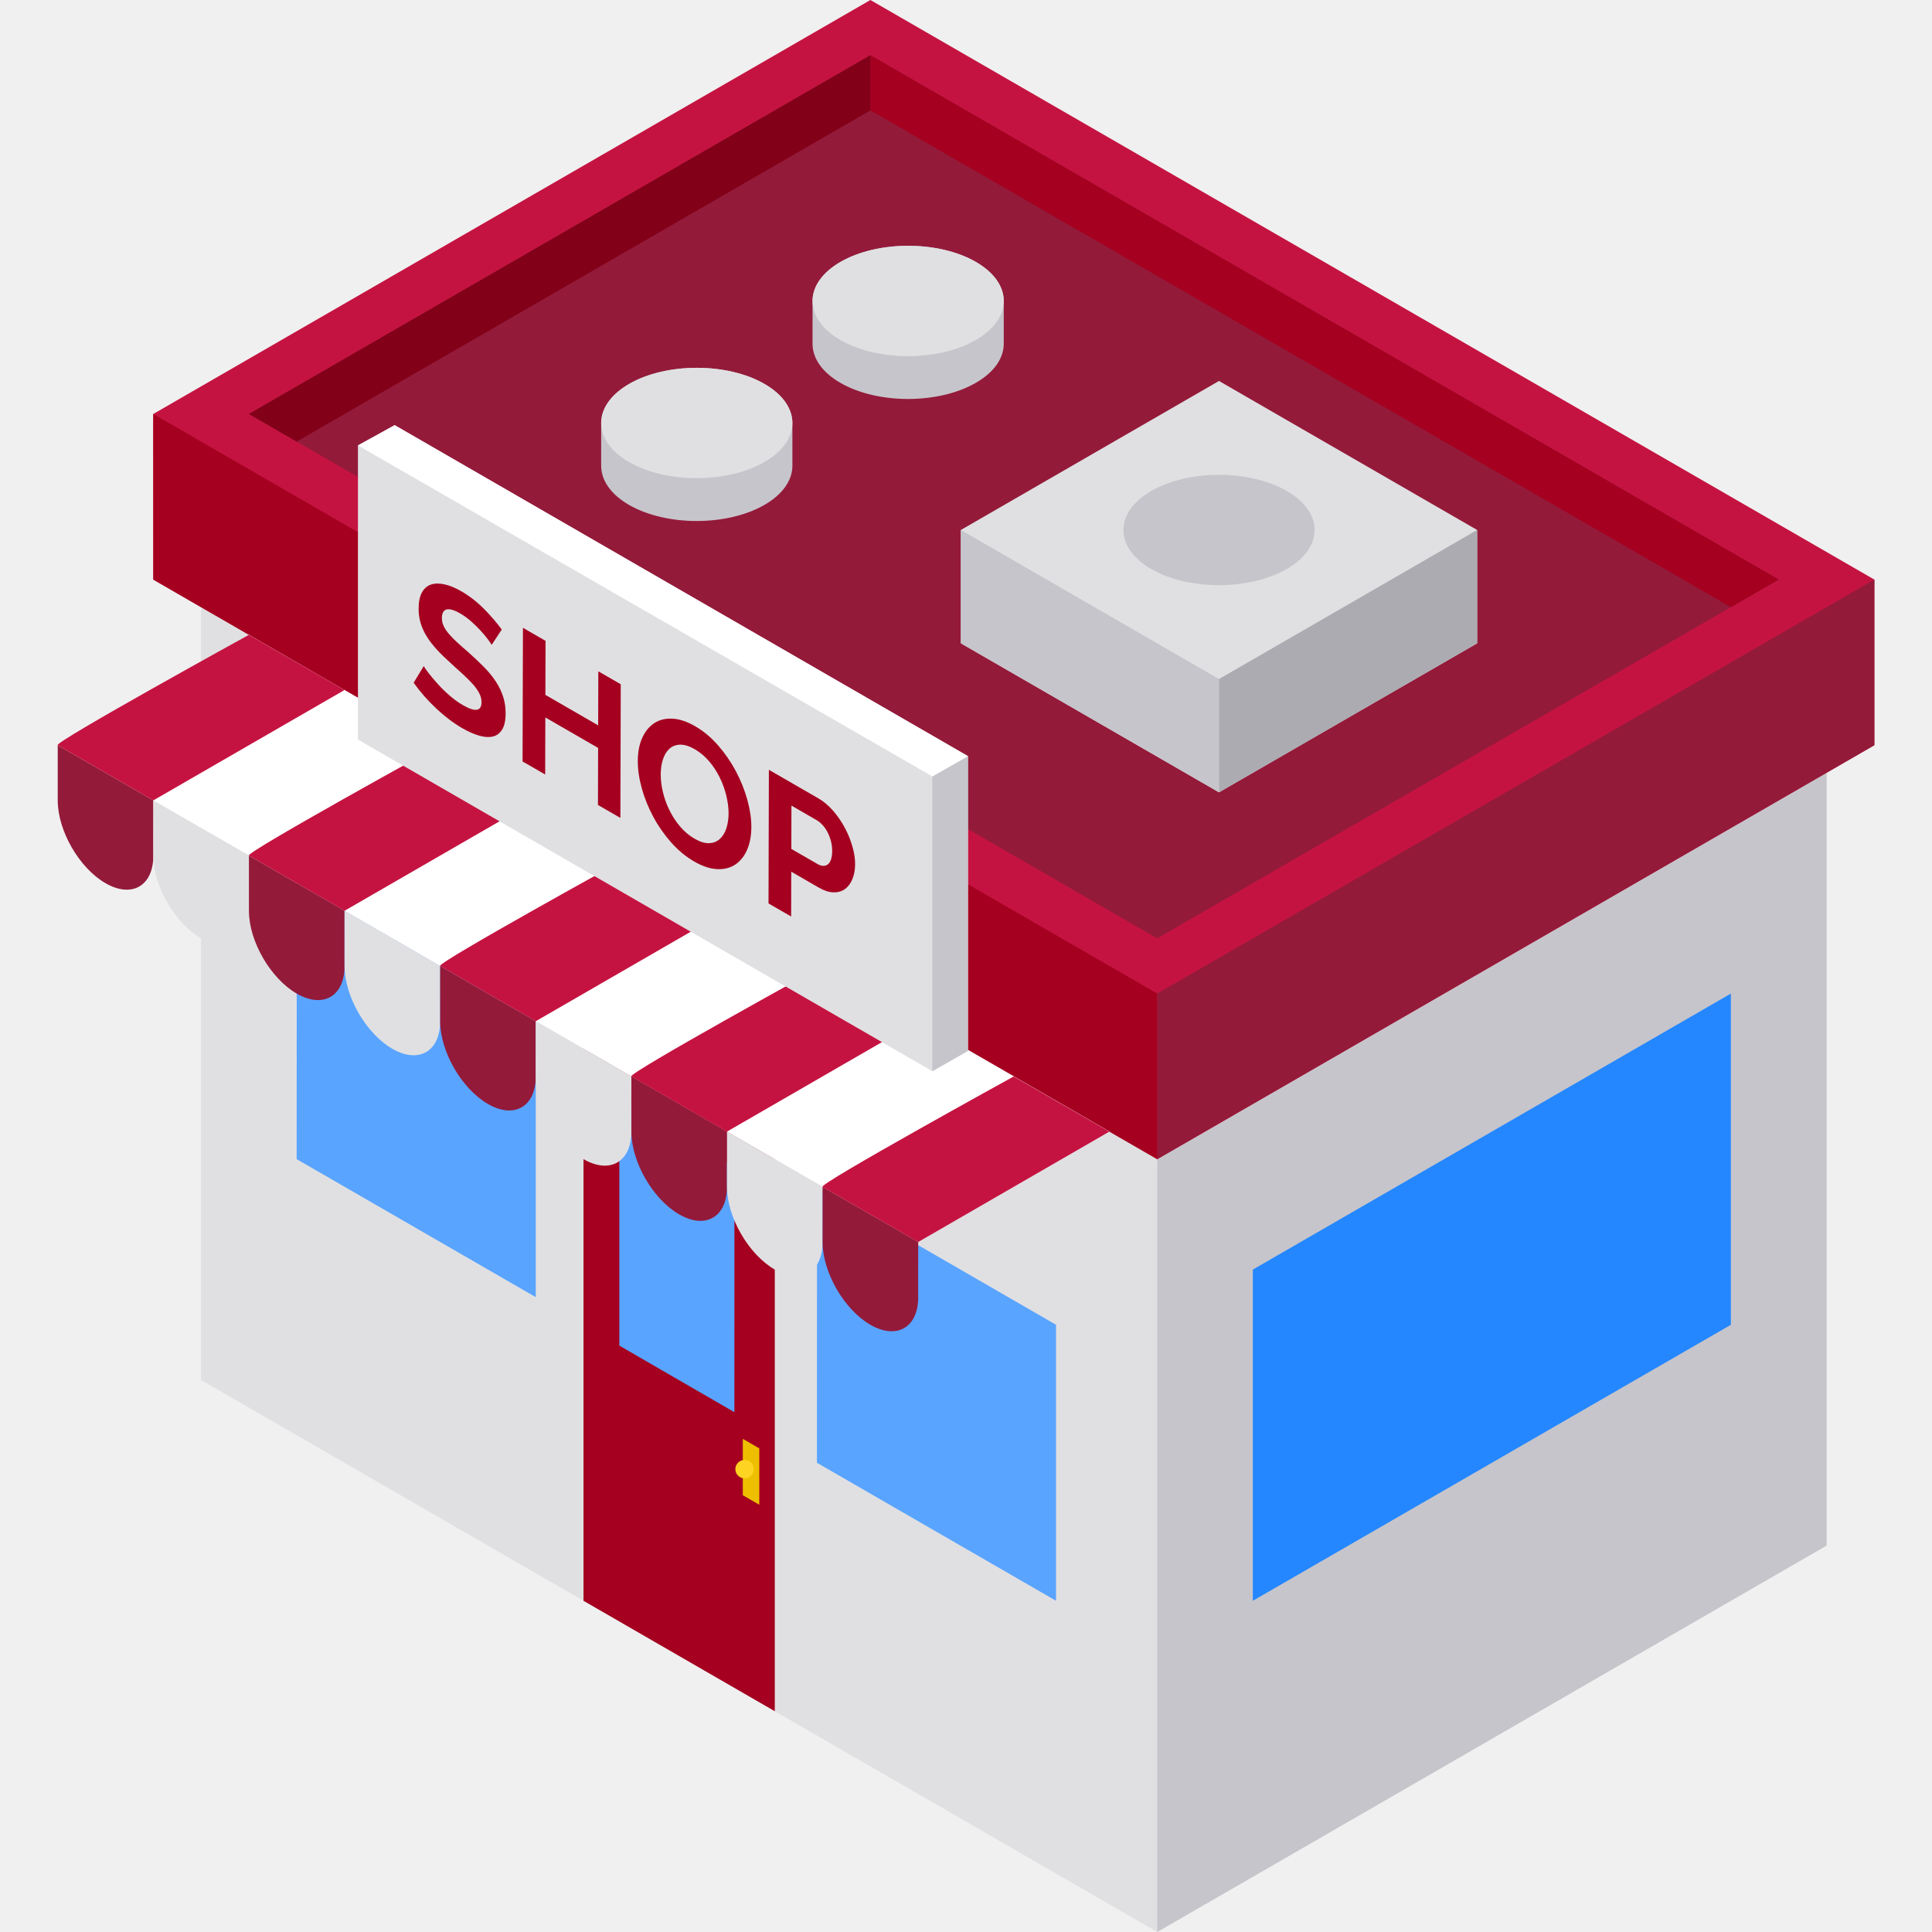
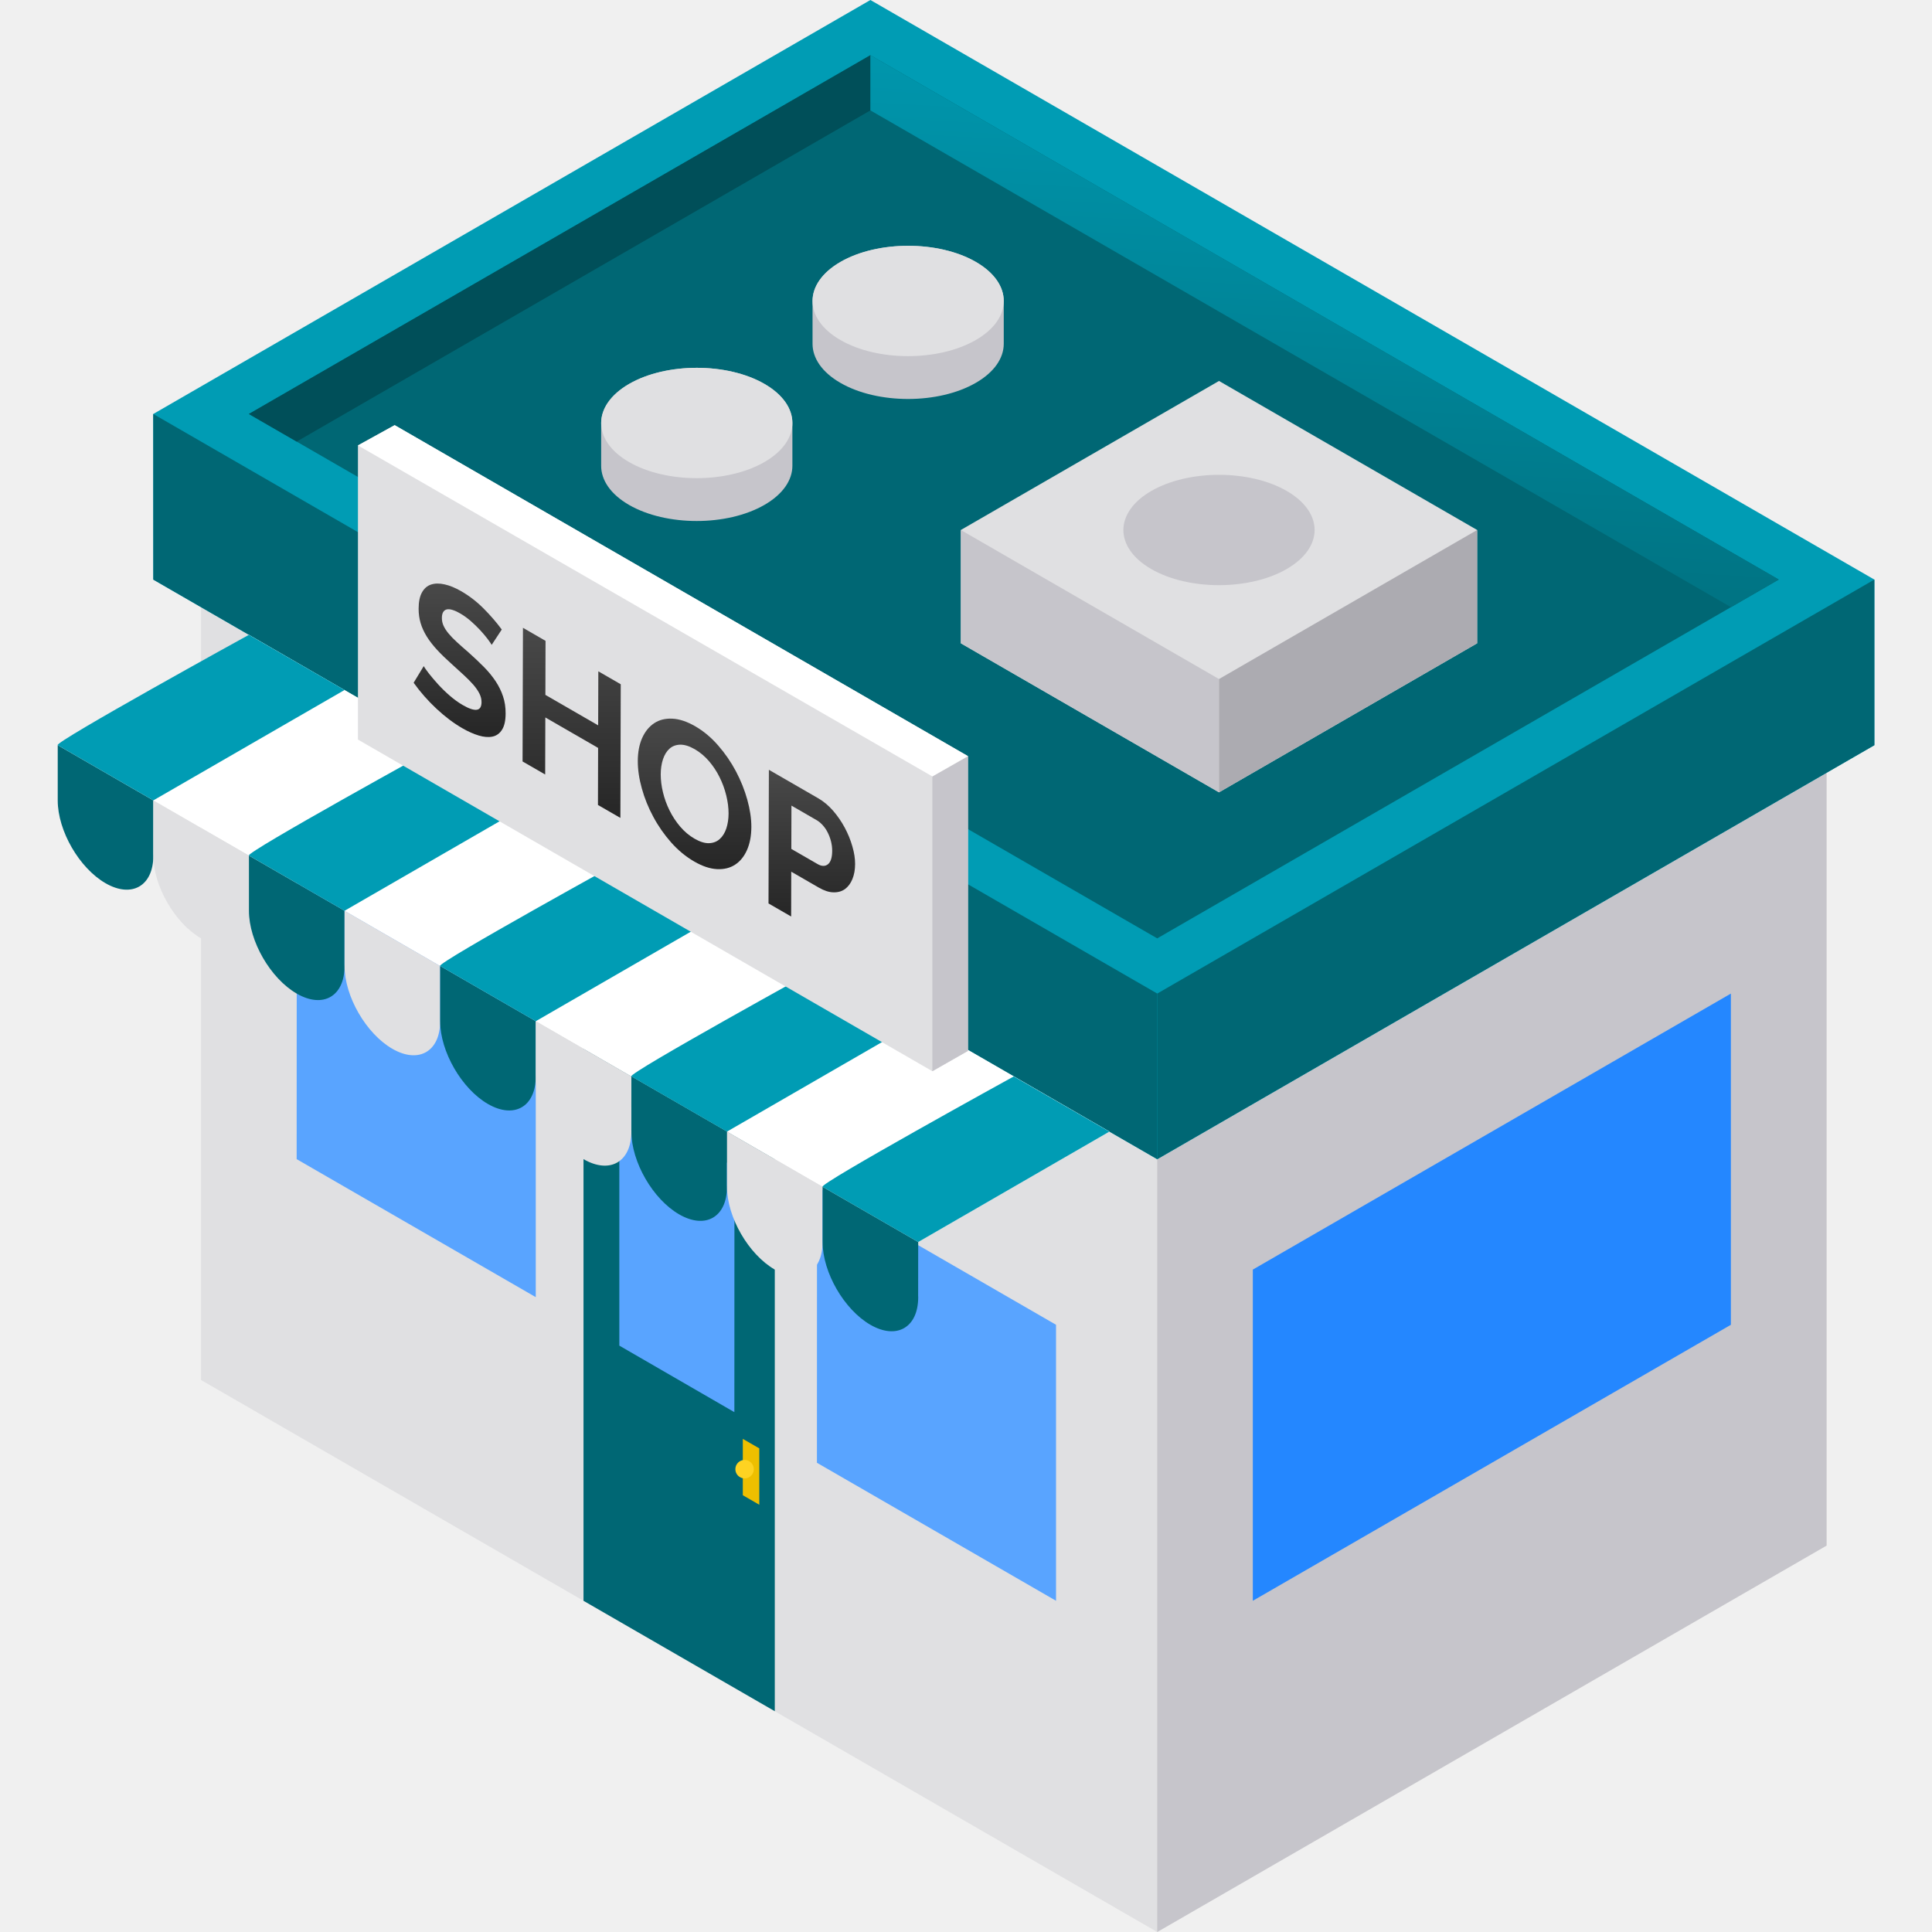
<svg xmlns="http://www.w3.org/2000/svg" width="100" height="100" viewBox="0 0 100 100" fill="none">
  <g clip-path="url(#clip0)">
    <path d="M10.407 31.43V71.43L59.898 100L94.542 80V40L59.898 60L10.407 31.43Z" fill="#E0E0E2" />
    <path d="M94.542 39.999V79.999L59.898 99.999V59.999L94.542 39.999Z" fill="#C6C5CB" />
-     <path d="M7.933 21.428L45.052 0L97.016 29.999V38.571L59.898 60L7.936 30.001L7.933 21.428Z" fill="#C51341" />
-     <path d="M7.933 21.428L7.936 30.001L59.898 59.999V51.426L7.933 21.428Z" fill="#A50020" />
-     <path d="M59.898 59.999L97.017 38.571V29.998L59.898 51.427V59.999Z" fill="#941A3A" />
-     <path d="M12.881 21.428L45.052 2.857L92.068 29.998L59.898 48.57L12.881 21.428Z" fill="#941A3A" />
-     <path d="M15.356 22.857L45.052 5.714V2.857L12.881 21.428L15.356 22.857Z" fill="#820018" />
-     <path d="M45.052 5.714L89.594 31.427L92.068 29.998L45.052 2.857V5.714Z" fill="#A50020" />
+     <path d="M7.933 21.428L45.052 0L97.016 29.999V38.571L59.898 60L7.936 30.001L7.933 21.428Z" fill="#009CB4" />
+     <path d="M7.933 21.428L7.936 30.001L59.898 59.999V51.426L7.933 21.428Z" fill="#006774" />
+     <path d="M59.898 59.999L97.017 38.571V29.998L59.898 51.427V59.999Z" fill="#006774" />
+     <path d="M12.881 21.428L45.052 2.857L92.068 29.998L59.898 48.57L12.881 21.428Z" fill="#006774" />
+     <path d="M15.356 22.857L45.052 5.714V2.857L12.881 21.428L15.356 22.857Z" fill="#004F59" />
+     <path d="M45.052 5.714L89.594 31.427L92.068 29.998L45.052 2.857V5.714Z" fill="url(#paint0_linear)" />
    <path d="M49.733 27.432L63.095 19.718L76.457 27.432V33.297L63.095 41.011L49.733 33.297V27.432Z" fill="#E0E0E2" />
    <path d="M59.593 25.411C57.666 26.523 57.664 28.343 59.589 29.454C61.514 30.566 64.667 30.566 66.596 29.454C68.525 28.343 68.527 26.523 66.6 25.411C64.673 24.299 61.52 24.299 59.593 25.411Z" fill="#C6C5CB" />
    <path d="M49.733 27.433V33.297L63.095 41.011V35.147L49.733 27.433Z" fill="#C6C5CB" />
    <path d="M63.095 41.011L76.457 33.297V27.432L63.095 35.147V41.011Z" fill="#ACABB1" />
    <path d="M41.014 24.112V21.895C41.014 21.162 40.533 20.429 39.569 19.872C37.643 18.76 34.489 18.76 32.562 19.872C31.599 20.429 31.117 21.162 31.116 21.895V24.112C31.115 24.845 31.596 25.578 32.558 26.134C34.483 27.245 37.636 27.245 39.565 26.134C40.531 25.578 41.013 24.845 41.014 24.112Z" fill="#C6C5CB" />
    <path d="M32.563 19.872C30.636 20.985 30.634 22.804 32.559 23.916C34.483 25.027 37.636 25.027 39.566 23.916C41.495 22.804 41.497 20.985 39.57 19.872C37.642 18.76 34.489 18.76 32.563 19.872Z" fill="#E0E0E2" />
    <path d="M51.954 17.795V15.579C51.955 14.846 51.474 14.112 50.51 13.556C48.584 12.444 45.43 12.444 43.503 13.556C42.54 14.112 42.057 14.846 42.057 15.579V17.795C42.056 18.528 42.536 19.262 43.499 19.817C45.424 20.929 48.577 20.929 50.506 19.817C51.471 19.262 51.954 18.529 51.954 17.795Z" fill="#C6C5CB" />
    <path d="M43.503 13.557C41.576 14.669 41.574 16.489 43.499 17.6C45.424 18.712 48.577 18.712 50.506 17.6C52.435 16.489 52.437 14.669 50.51 13.557C48.583 12.445 45.43 12.444 43.503 13.557Z" fill="#E0E0E2" />
    <path d="M15.36 45.71L15.355 59.997L27.731 67.14V52.854L15.36 45.71Z" fill="#59A4FF" />
    <path d="M42.288 61.426L42.284 75.713L54.66 82.856V68.57L42.288 61.426Z" fill="#59A4FF" />
-     <path d="M30.202 82.857V54.286L40.103 60V88.572L30.202 82.857Z" fill="#A50020" />
+     <path d="M30.202 82.857V54.286L40.103 60V88.572L30.202 82.857Z" fill="#006774" />
    <path d="M32.056 56.968V69.649L38.011 73.093L38.015 60.41L32.056 56.968Z" fill="#59A4FF" />
    <path d="M38.448 74.476C38.448 74.513 38.448 77.393 38.448 77.393L39.301 77.885V74.968L38.448 74.476Z" fill="#EEBF00" />
    <path d="M38.539 76.522C38.803 76.522 39.017 76.308 39.017 76.044C39.017 75.78 38.803 75.566 38.539 75.566C38.276 75.566 38.062 75.78 38.062 76.044C38.062 76.308 38.276 76.522 38.539 76.522Z" fill="#FED322" />
    <path d="M64.846 65.714L89.59 51.428L89.59 68.571L64.846 82.856V65.714Z" fill="#2487FF" />
    <path d="M12.882 32.859L2.988 38.571L47.526 64.285L57.427 58.57L12.882 32.859Z" fill="white" />
-     <path d="M7.937 41.429L2.988 38.572V41.428C2.988 41.428 2.988 41.428 2.988 41.429C2.988 43.001 4.101 44.929 5.462 45.715C6.824 46.5 7.937 45.856 7.937 44.285C7.937 44.261 7.934 44.236 7.934 44.212C7.936 43.547 7.937 41.429 7.937 41.429Z" fill="#941A3A" />
+     <path d="M7.937 41.429L2.988 38.572V41.428C2.988 41.428 2.988 41.428 2.988 41.429C2.988 43.001 4.101 44.929 5.462 45.715C6.824 46.5 7.937 45.856 7.937 44.285C7.937 44.261 7.934 44.236 7.934 44.212C7.936 43.547 7.937 41.429 7.937 41.429Z" fill="#006774" />
    <path d="M12.886 44.286L7.937 41.429V44.285C7.937 44.285 7.937 44.285 7.937 44.286C7.937 45.858 9.05 47.786 10.411 48.572C11.772 49.357 12.886 48.713 12.886 47.142C12.886 47.118 12.883 47.093 12.883 47.069C12.885 46.404 12.886 44.286 12.886 44.286Z" fill="#E0E0E2" />
-     <path d="M17.834 47.143L12.885 44.286V47.142C12.885 47.143 12.885 47.143 12.885 47.143C12.885 48.715 13.999 50.644 15.36 51.429C16.721 52.214 17.834 51.571 17.834 49.999C17.834 49.975 17.832 49.95 17.831 49.926C17.834 49.261 17.834 47.143 17.834 47.143Z" fill="#941A3A" />
+     <path d="M17.834 47.143L12.885 44.286V47.142C12.885 47.143 12.885 47.143 12.885 47.143C12.885 48.715 13.999 50.644 15.36 51.429C16.721 52.214 17.834 51.571 17.834 49.999C17.834 49.975 17.832 49.95 17.831 49.926C17.834 49.261 17.834 47.143 17.834 47.143Z" fill="#006774" />
    <path d="M22.783 50L17.834 47.143V49.999C17.834 49.999 17.834 50 17.834 50C17.834 51.572 18.948 53.501 20.309 54.286C21.67 55.071 22.783 54.428 22.783 52.856C22.783 52.832 22.78 52.807 22.78 52.783C22.783 52.118 22.783 50 22.783 50Z" fill="#E0E0E2" />
-     <path d="M27.731 52.858L22.782 50.001V52.856C22.782 52.857 22.782 52.857 22.782 52.857C22.782 54.429 23.896 56.358 25.257 57.143C26.618 57.928 27.731 57.285 27.731 55.713C27.731 55.69 27.729 55.665 27.728 55.641C27.731 54.975 27.731 52.858 27.731 52.858Z" fill="#941A3A" />
+     <path d="M27.731 52.858L22.782 50.001V52.856C22.782 52.857 22.782 52.857 22.782 52.857C22.782 54.429 23.896 56.358 25.257 57.143C26.618 57.928 27.731 57.285 27.731 55.713C27.731 55.69 27.729 55.665 27.728 55.641C27.731 54.975 27.731 52.858 27.731 52.858Z" fill="#006774" />
    <path d="M32.68 55.714L27.731 52.856V55.712C27.731 55.713 27.731 55.713 27.731 55.713C27.731 57.285 28.844 59.214 30.206 59.999C31.567 60.784 32.68 60.141 32.68 58.569C32.68 58.545 32.677 58.52 32.677 58.496C32.68 57.831 32.68 55.714 32.68 55.714Z" fill="#E0E0E2" />
-     <path d="M37.629 58.571L32.68 55.714V58.57C32.68 58.57 32.68 58.57 32.68 58.571C32.68 60.143 33.793 62.071 35.154 62.856C36.515 63.642 37.629 62.998 37.629 61.427C37.629 61.403 37.626 61.378 37.626 61.354C37.628 60.689 37.629 58.571 37.629 58.571Z" fill="#941A3A" />
+     <path d="M37.629 58.571L32.68 55.714V58.57C32.68 58.57 32.68 58.57 32.68 58.571C32.68 60.143 33.793 62.071 35.154 62.856C36.515 63.642 37.629 62.998 37.629 61.427C37.629 61.403 37.626 61.378 37.626 61.354C37.628 60.689 37.629 58.571 37.629 58.571Z" fill="#006774" />
    <path d="M42.578 61.428L37.629 58.571V61.427C37.629 61.427 37.629 61.427 37.629 61.428C37.629 63 38.742 64.928 40.103 65.713C41.465 66.499 42.578 65.855 42.578 64.284C42.578 64.26 42.575 64.235 42.575 64.211C42.577 63.546 42.578 61.428 42.578 61.428Z" fill="#E0E0E2" />
-     <path d="M47.526 64.286L42.577 61.429V64.285C42.577 64.285 42.577 64.285 42.577 64.285C42.577 65.858 43.691 67.786 45.052 68.571C46.413 69.357 47.526 68.713 47.526 67.142C47.526 67.118 47.524 67.093 47.523 67.069C47.526 66.404 47.526 64.286 47.526 64.286Z" fill="#941A3A" />
-     <path d="M7.936 41.428C7.936 41.428 17.834 35.714 17.834 35.714C17.834 35.714 12.881 32.859 12.881 32.859C12.881 32.859 2.751 38.435 2.987 38.571C3.224 38.708 7.936 41.428 7.936 41.428Z" fill="#C51341" />
-     <path d="M17.833 47.142C17.833 47.142 27.731 41.428 27.731 41.428C27.73 41.428 22.778 38.573 22.778 38.573C22.778 38.573 12.648 44.148 12.884 44.285C13.121 44.422 17.833 47.142 17.833 47.142Z" fill="#C51341" />
-     <path d="M27.731 52.858C27.731 52.858 37.629 47.143 37.628 47.143C37.628 47.143 32.676 44.288 32.676 44.288C32.676 44.288 22.546 49.864 22.782 50C23.018 50.137 27.731 52.858 27.731 52.858Z" fill="#C51341" />
-     <path d="M37.628 58.572C37.628 58.572 47.526 52.857 47.525 52.857C47.525 52.857 42.573 50.002 42.573 50.002C42.573 50.002 32.443 55.578 32.679 55.715C32.915 55.851 37.628 58.572 37.628 58.572Z" fill="#C51341" />
-     <path d="M47.525 64.287C47.525 64.287 57.423 58.572 57.422 58.572C57.422 58.572 52.47 55.717 52.47 55.717C52.47 55.717 42.34 61.293 42.576 61.43C42.812 61.566 47.525 64.287 47.525 64.287Z" fill="#C51341" />
+     <path d="M47.526 64.286L42.577 61.429V64.285C42.577 64.285 42.577 64.285 42.577 64.285C42.577 65.858 43.691 67.786 45.052 68.571C46.413 69.357 47.526 68.713 47.526 67.142C47.526 67.118 47.524 67.093 47.523 67.069C47.526 66.404 47.526 64.286 47.526 64.286Z" fill="#006774" />
+     <path d="M7.936 41.428C7.936 41.428 17.834 35.714 17.834 35.714C17.834 35.714 12.881 32.859 12.881 32.859C12.881 32.859 2.751 38.435 2.987 38.571C3.224 38.708 7.936 41.428 7.936 41.428Z" fill="#009CB4" />
+     <path d="M17.833 47.142C17.833 47.142 27.731 41.428 27.731 41.428C27.73 41.428 22.778 38.573 22.778 38.573C22.778 38.573 12.648 44.148 12.884 44.285C13.121 44.422 17.833 47.142 17.833 47.142Z" fill="#009CB4" />
+     <path d="M27.731 52.858C27.731 52.858 37.629 47.143 37.628 47.143C37.628 47.143 32.676 44.288 32.676 44.288C32.676 44.288 22.546 49.864 22.782 50C23.018 50.137 27.731 52.858 27.731 52.858Z" fill="#009CB4" />
+     <path d="M37.628 58.572C37.628 58.572 47.526 52.857 47.525 52.857C47.525 52.857 42.573 50.002 42.573 50.002C42.573 50.002 32.443 55.578 32.679 55.715C32.915 55.851 37.628 58.572 37.628 58.572Z" fill="#009CB4" />
+     <path d="M47.525 64.287C47.525 64.287 57.423 58.572 57.422 58.572C57.422 58.572 52.47 55.717 52.47 55.717C52.47 55.717 42.34 61.293 42.576 61.43C42.812 61.566 47.525 64.287 47.525 64.287Z" fill="#009CB4" />
    <path d="M18.527 23.055V38.28L48.259 55.446L50.102 54.396V39.138L20.428 22.006L18.527 23.055Z" fill="#E0E0E2" />
    <path d="M48.259 55.445L50.102 54.395V39.137L48.259 40.187V55.445Z" fill="#C6C5CB" />
    <path d="M18.527 23.055L20.428 22.006L50.102 39.138L48.259 40.188L18.527 23.055Z" fill="white" />
-     <path d="M22.312 30.256C22.111 30.321 21.954 30.46 21.84 30.666C21.725 30.873 21.669 31.153 21.668 31.503C21.667 31.771 21.702 32.02 21.772 32.252C21.841 32.485 21.948 32.716 22.088 32.944C22.229 33.171 22.406 33.399 22.617 33.629C22.829 33.859 23.078 34.101 23.366 34.358C23.604 34.575 23.818 34.77 24.011 34.946C24.203 35.123 24.367 35.289 24.502 35.444C24.638 35.602 24.741 35.752 24.815 35.899C24.888 36.045 24.925 36.193 24.924 36.342C24.923 36.817 24.601 36.868 23.956 36.496C23.723 36.361 23.497 36.198 23.277 36.006C23.056 35.815 22.856 35.618 22.675 35.419C22.494 35.221 22.339 35.036 22.205 34.866C22.073 34.696 21.981 34.566 21.931 34.479L21.41 35.339C21.76 35.828 22.154 36.275 22.596 36.687C23.036 37.097 23.483 37.434 23.935 37.695C24.228 37.864 24.51 37.989 24.778 38.07C25.048 38.151 25.286 38.169 25.493 38.126C25.699 38.081 25.864 37.964 25.985 37.77C26.108 37.577 26.17 37.297 26.171 36.927C26.172 36.607 26.127 36.313 26.037 36.044C25.948 35.774 25.819 35.513 25.654 35.261C25.486 35.009 25.284 34.761 25.043 34.518C24.804 34.275 24.536 34.024 24.244 33.763C24.018 33.569 23.818 33.39 23.646 33.233C23.473 33.075 23.331 32.928 23.218 32.791C23.105 32.655 23.019 32.522 22.96 32.394C22.9 32.264 22.872 32.129 22.872 31.986C22.873 31.74 22.953 31.593 23.11 31.547C23.27 31.502 23.509 31.573 23.833 31.76C24.014 31.864 24.191 31.992 24.367 32.145C24.541 32.298 24.703 32.455 24.854 32.617C25.003 32.779 25.13 32.929 25.235 33.067C25.339 33.206 25.41 33.309 25.45 33.377L25.971 32.584C25.706 32.222 25.395 31.863 25.04 31.505C24.684 31.146 24.294 30.844 23.869 30.599H23.869C23.564 30.424 23.278 30.306 23.013 30.248C22.747 30.187 22.514 30.189 22.312 30.256Z" fill="#A50020" />
-     <path d="M30.961 37.544L28.229 35.967L28.237 33.17L27.068 32.495L27.048 39.413L28.218 40.088L28.226 37.135L30.958 38.712L30.95 41.665L32.111 42.335L32.13 35.417L30.969 34.747L30.961 37.544Z" fill="#A50020" />
-     <path d="M38.091 39.921C37.837 39.443 37.532 38.998 37.172 38.586C36.814 38.173 36.417 37.842 35.982 37.59C35.558 37.346 35.164 37.215 34.802 37.198C34.439 37.18 34.127 37.258 33.863 37.431C33.599 37.605 33.392 37.859 33.24 38.194C33.09 38.531 33.013 38.929 33.012 39.391C33.011 39.833 33.08 40.305 33.221 40.809C33.36 41.313 33.558 41.804 33.816 42.28C34.071 42.757 34.379 43.197 34.736 43.602C35.096 44.008 35.495 44.339 35.937 44.594C36.361 44.839 36.753 44.968 37.117 44.986C37.477 45.003 37.79 44.925 38.05 44.754C38.313 44.583 38.516 44.331 38.665 43.996C38.813 43.661 38.888 43.265 38.89 42.803C38.891 42.368 38.82 41.897 38.681 41.395C38.541 40.89 38.344 40.401 38.091 39.921ZM37.594 42.881C37.516 43.112 37.402 43.296 37.252 43.429C37.102 43.565 36.917 43.635 36.699 43.643C36.481 43.65 36.231 43.573 35.948 43.41C35.67 43.249 35.424 43.041 35.207 42.787C34.989 42.53 34.806 42.252 34.657 41.951C34.507 41.65 34.394 41.338 34.316 41.014C34.236 40.686 34.199 40.375 34.199 40.077C34.2 39.79 34.239 39.533 34.316 39.299C34.393 39.069 34.505 38.884 34.653 38.752C34.801 38.619 34.986 38.55 35.206 38.544C35.427 38.539 35.678 38.617 35.962 38.78C36.233 38.937 36.477 39.142 36.695 39.394C36.912 39.647 37.094 39.922 37.244 40.224C37.393 40.524 37.509 40.838 37.589 41.164C37.67 41.492 37.711 41.805 37.711 42.104C37.71 42.39 37.67 42.649 37.594 42.881Z" fill="#A50020" />
-     <path d="M44.118 43.808C44.024 43.475 43.892 43.153 43.722 42.836C43.553 42.521 43.351 42.229 43.117 41.959C42.883 41.691 42.628 41.478 42.35 41.318L39.797 39.844L39.778 46.762L40.949 47.438L40.955 45.119L42.381 45.942C42.657 46.101 42.912 46.185 43.144 46.187C43.377 46.193 43.575 46.134 43.74 46.015C43.903 45.893 44.031 45.722 44.122 45.497C44.213 45.274 44.259 45.015 44.26 44.723C44.261 44.443 44.215 44.139 44.118 43.808ZM42.856 44.733C42.709 44.849 42.53 44.847 42.316 44.723L40.959 43.94L40.965 41.698L42.271 42.452C42.372 42.51 42.472 42.593 42.571 42.698C42.67 42.803 42.757 42.927 42.83 43.068C42.903 43.208 42.962 43.36 43.007 43.526C43.051 43.693 43.074 43.862 43.074 44.038C43.073 44.382 43.001 44.614 42.856 44.733Z" fill="#A50020" />
+     <path d="M22.312 30.256C22.111 30.321 21.954 30.46 21.84 30.666C21.725 30.873 21.669 31.153 21.668 31.503C21.667 31.771 21.702 32.02 21.772 32.252C21.841 32.485 21.948 32.716 22.088 32.944C22.229 33.171 22.406 33.399 22.617 33.629C22.829 33.859 23.078 34.101 23.366 34.358C23.604 34.575 23.818 34.77 24.011 34.946C24.203 35.123 24.367 35.289 24.502 35.444C24.638 35.602 24.741 35.752 24.815 35.899C24.888 36.045 24.925 36.193 24.924 36.342C24.923 36.817 24.601 36.868 23.956 36.496C23.723 36.361 23.497 36.198 23.277 36.006C23.056 35.815 22.856 35.618 22.675 35.419C22.494 35.221 22.339 35.036 22.205 34.866C22.073 34.696 21.981 34.566 21.931 34.479L21.41 35.339C21.76 35.828 22.154 36.275 22.596 36.687C23.036 37.097 23.483 37.434 23.935 37.695C24.228 37.864 24.51 37.989 24.778 38.07C25.048 38.151 25.286 38.169 25.493 38.126C25.699 38.081 25.864 37.964 25.985 37.77C26.108 37.577 26.17 37.297 26.171 36.927C26.172 36.607 26.127 36.313 26.037 36.044C25.948 35.774 25.819 35.513 25.654 35.261C25.486 35.009 25.284 34.761 25.043 34.518C24.804 34.275 24.536 34.024 24.244 33.763C24.018 33.569 23.818 33.39 23.646 33.233C23.473 33.075 23.331 32.928 23.218 32.791C23.105 32.655 23.019 32.522 22.96 32.394C22.9 32.264 22.872 32.129 22.872 31.986C22.873 31.74 22.953 31.593 23.11 31.547C23.27 31.502 23.509 31.573 23.833 31.76C24.014 31.864 24.191 31.992 24.367 32.145C24.541 32.298 24.703 32.455 24.854 32.617C25.003 32.779 25.13 32.929 25.235 33.067C25.339 33.206 25.41 33.309 25.45 33.377L25.971 32.584C25.706 32.222 25.395 31.863 25.04 31.505C24.684 31.146 24.294 30.844 23.869 30.599H23.869C23.564 30.424 23.278 30.306 23.013 30.248C22.747 30.187 22.514 30.189 22.312 30.256Z" fill="url(#paint1_linear)" />
+     <path d="M30.961 37.544L28.229 35.967L28.237 33.17L27.068 32.495L27.048 39.413L28.218 40.088L28.226 37.135L30.958 38.712L30.95 41.665L32.111 42.335L32.13 35.417L30.969 34.747L30.961 37.544Z" fill="url(#paint2_linear)" />
+     <path d="M38.091 39.921C37.837 39.443 37.532 38.998 37.172 38.586C36.814 38.173 36.417 37.842 35.982 37.59C35.558 37.346 35.164 37.215 34.802 37.198C34.439 37.18 34.127 37.258 33.863 37.431C33.599 37.605 33.392 37.859 33.24 38.194C33.09 38.531 33.013 38.929 33.012 39.391C33.011 39.833 33.08 40.305 33.221 40.809C33.36 41.313 33.558 41.804 33.816 42.28C34.071 42.757 34.379 43.197 34.736 43.602C35.096 44.008 35.495 44.339 35.937 44.594C36.361 44.839 36.753 44.968 37.117 44.986C37.477 45.003 37.79 44.925 38.05 44.754C38.313 44.583 38.516 44.331 38.665 43.996C38.813 43.661 38.888 43.265 38.89 42.803C38.891 42.368 38.82 41.897 38.681 41.395C38.541 40.89 38.344 40.401 38.091 39.921ZM37.594 42.881C37.516 43.112 37.402 43.296 37.252 43.429C37.102 43.565 36.917 43.635 36.699 43.643C36.481 43.65 36.231 43.573 35.948 43.41C35.67 43.249 35.424 43.041 35.207 42.787C34.989 42.53 34.806 42.252 34.657 41.951C34.507 41.65 34.394 41.338 34.316 41.014C34.236 40.686 34.199 40.375 34.199 40.077C34.2 39.79 34.239 39.533 34.316 39.299C34.393 39.069 34.505 38.884 34.653 38.752C34.801 38.619 34.986 38.55 35.206 38.544C35.427 38.539 35.678 38.617 35.962 38.78C36.233 38.937 36.477 39.142 36.695 39.394C36.912 39.647 37.094 39.922 37.244 40.224C37.393 40.524 37.509 40.838 37.589 41.164C37.67 41.492 37.711 41.805 37.711 42.104C37.71 42.39 37.67 42.649 37.594 42.881Z" fill="url(#paint3_linear)" />
+     <path d="M44.118 43.808C44.024 43.475 43.892 43.153 43.722 42.836C43.553 42.521 43.351 42.229 43.117 41.959C42.883 41.691 42.628 41.478 42.35 41.318L39.797 39.844L39.778 46.762L40.949 47.438L40.955 45.119L42.381 45.942C42.657 46.101 42.912 46.185 43.144 46.187C43.377 46.193 43.575 46.134 43.74 46.015C43.903 45.893 44.031 45.722 44.122 45.497C44.213 45.274 44.259 45.015 44.26 44.723C44.261 44.443 44.215 44.139 44.118 43.808ZM42.856 44.733C42.709 44.849 42.53 44.847 42.316 44.723L40.959 43.94L40.965 41.698L42.271 42.452C42.372 42.51 42.472 42.593 42.571 42.698C42.67 42.803 42.757 42.927 42.83 43.068C42.903 43.208 42.962 43.36 43.007 43.526C43.051 43.693 43.074 43.862 43.074 44.038C43.073 44.382 43.001 44.614 42.856 44.733Z" fill="url(#paint4_linear)" />
  </g>
  <defs>
+     <linearGradient id="paint0_linear" x1="67.855" y1="-0.714" x2="65.69" y2="39.537" gradientUnits="userSpaceOnUse">
+       <stop stop-color="#009CB4" />
+       <stop offset="1" stop-color="#006774" />
+     </linearGradient>
+     <linearGradient id="paint1_linear" x1="23.79" y1="30.204" x2="23.79" y2="38.148" gradientUnits="userSpaceOnUse">
+       <stop stop-color="#494949" />
+       <stop offset="1" stop-color="#262626" />
+     </linearGradient>
+     <linearGradient id="paint2_linear" x1="29.589" y1="32.495" x2="29.589" y2="42.335" gradientUnits="userSpaceOnUse">
+       <stop stop-color="#494949" />
+       <stop offset="1" stop-color="#262626" />
+     </linearGradient>
+     <linearGradient id="paint3_linear" x1="35.951" y1="37.196" x2="35.951" y2="44.988" gradientUnits="userSpaceOnUse">
+       <stop stop-color="#494949" />
+       <stop offset="1" stop-color="#262626" />
+     </linearGradient>
+     <linearGradient id="paint4_linear" x1="42.019" y1="39.844" x2="42.019" y2="47.438" gradientUnits="userSpaceOnUse">
+       <stop stop-color="#494949" />
+       <stop offset="1" stop-color="#262626" />
+     </linearGradient>
    <clipPath id="clip0">
      <rect width="100" height="100" fill="white" />
    </clipPath>
  </defs>
</svg>
